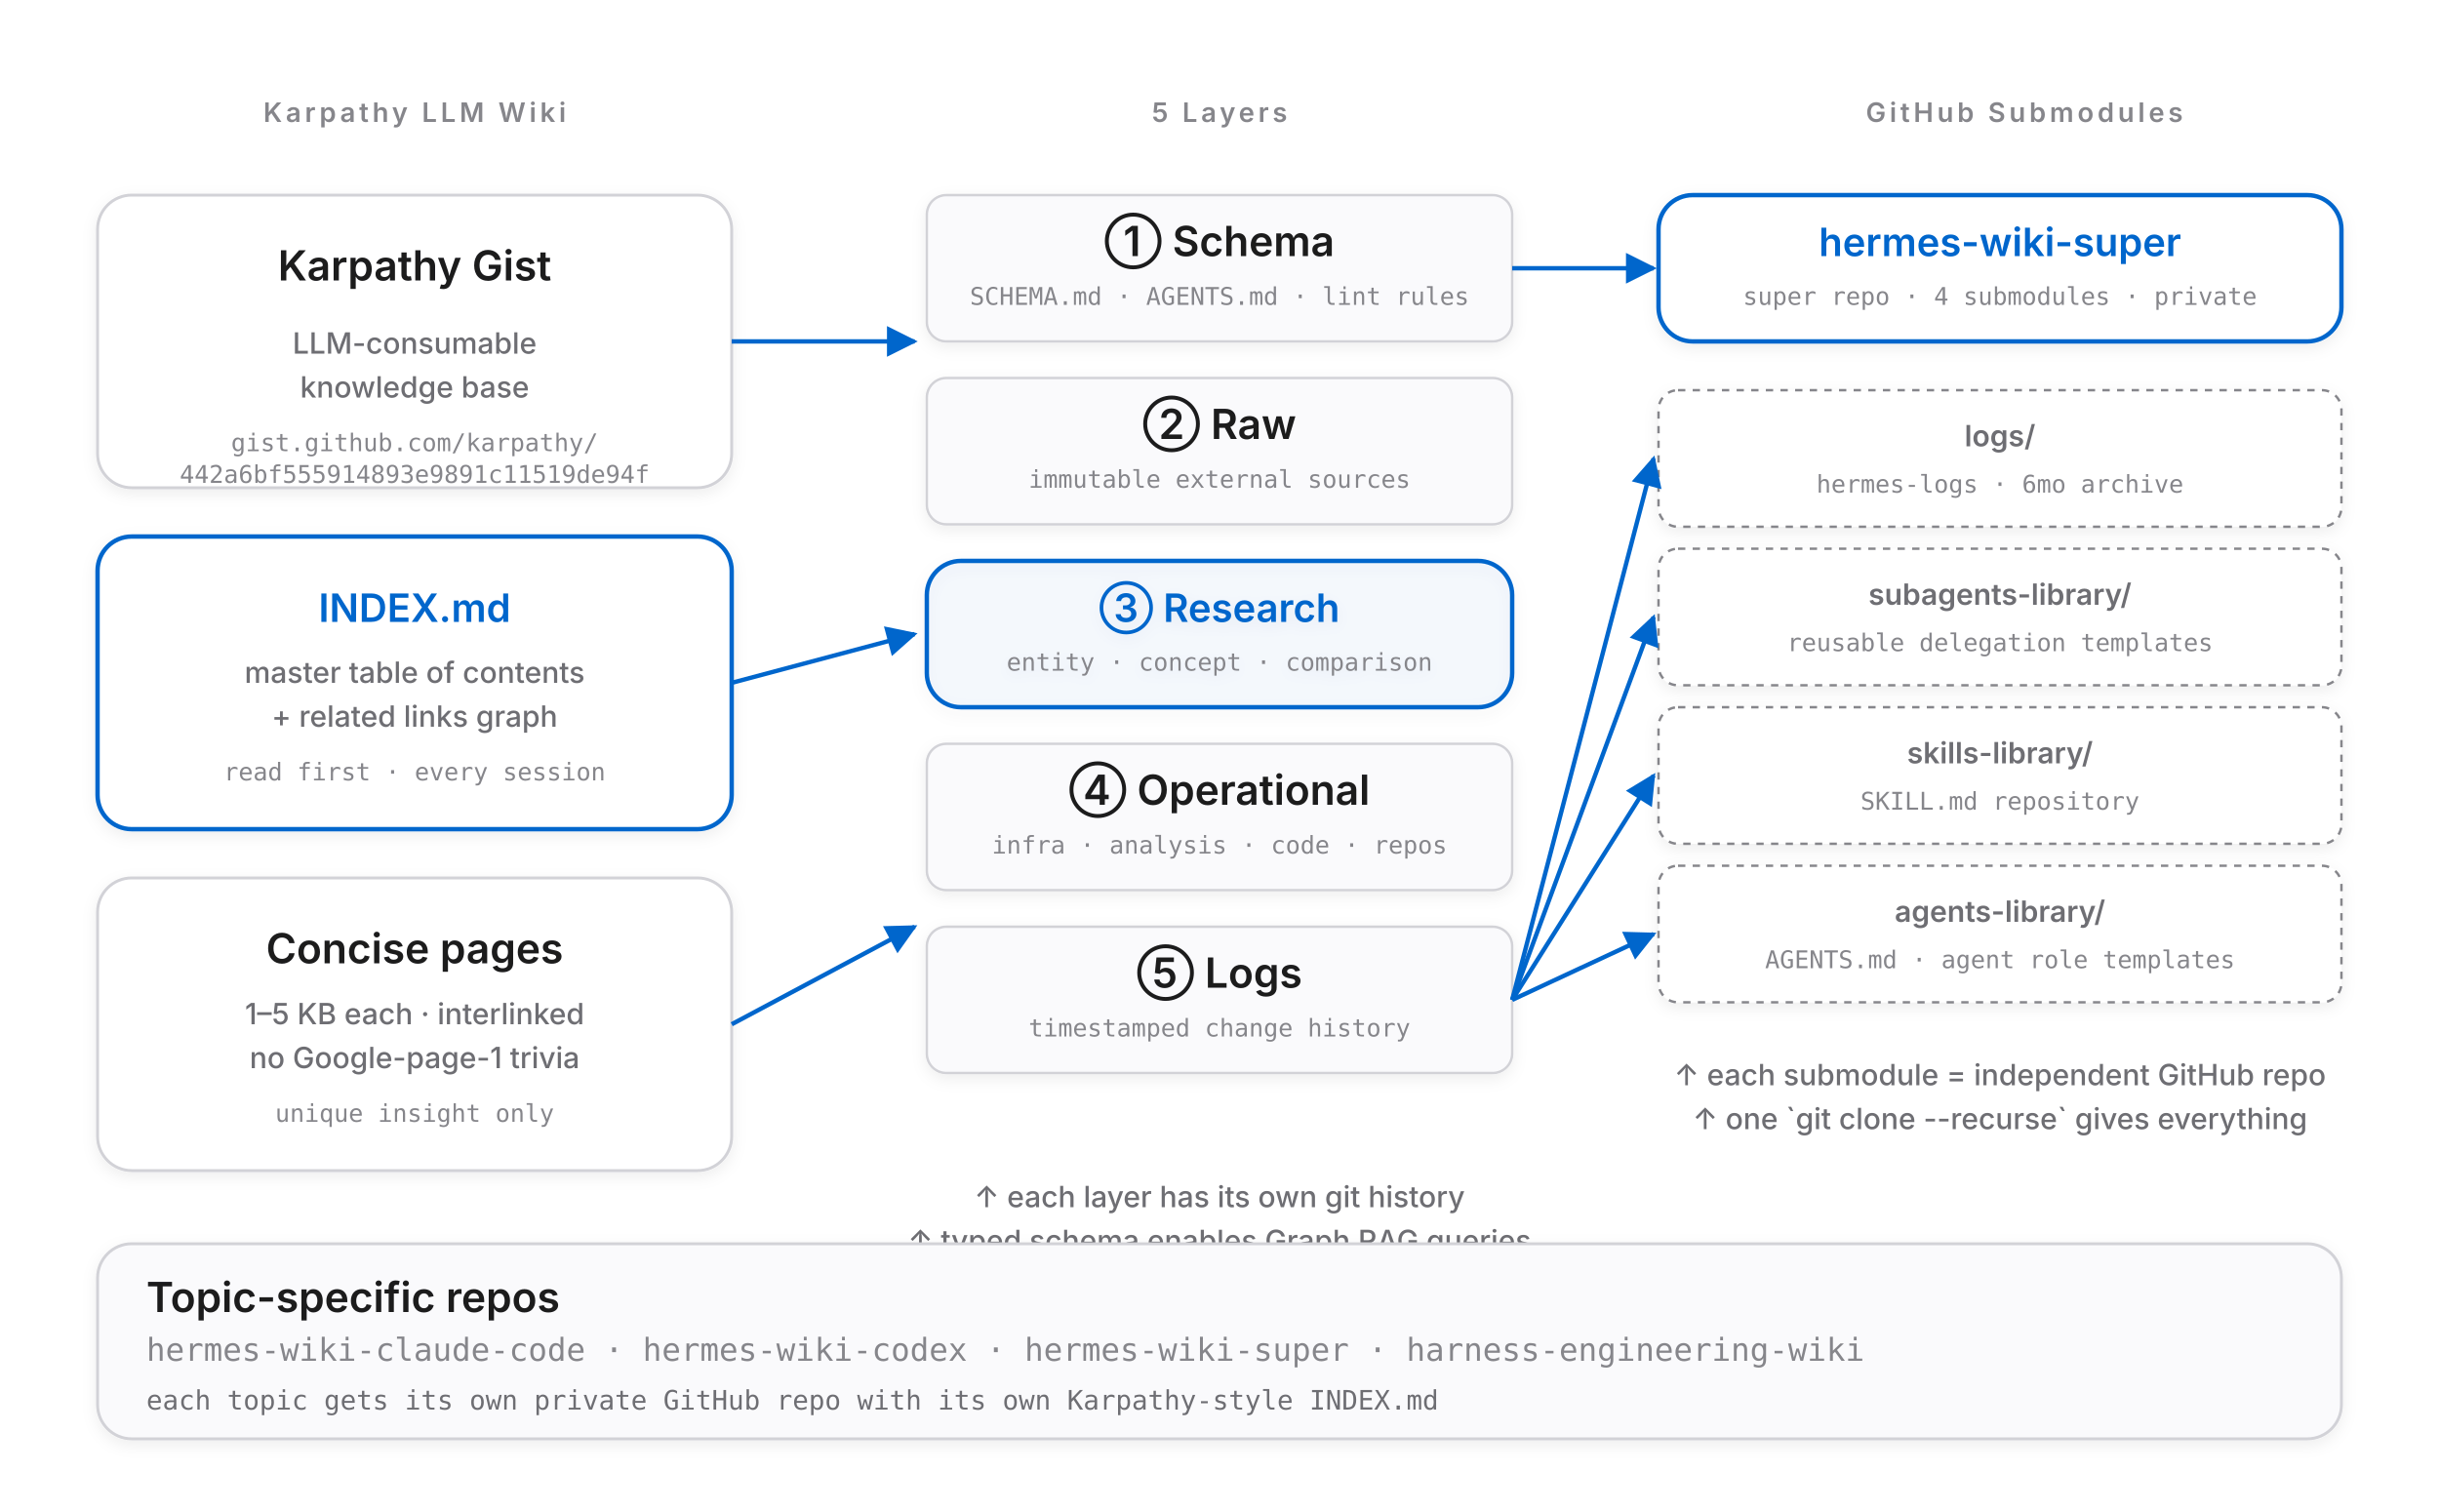
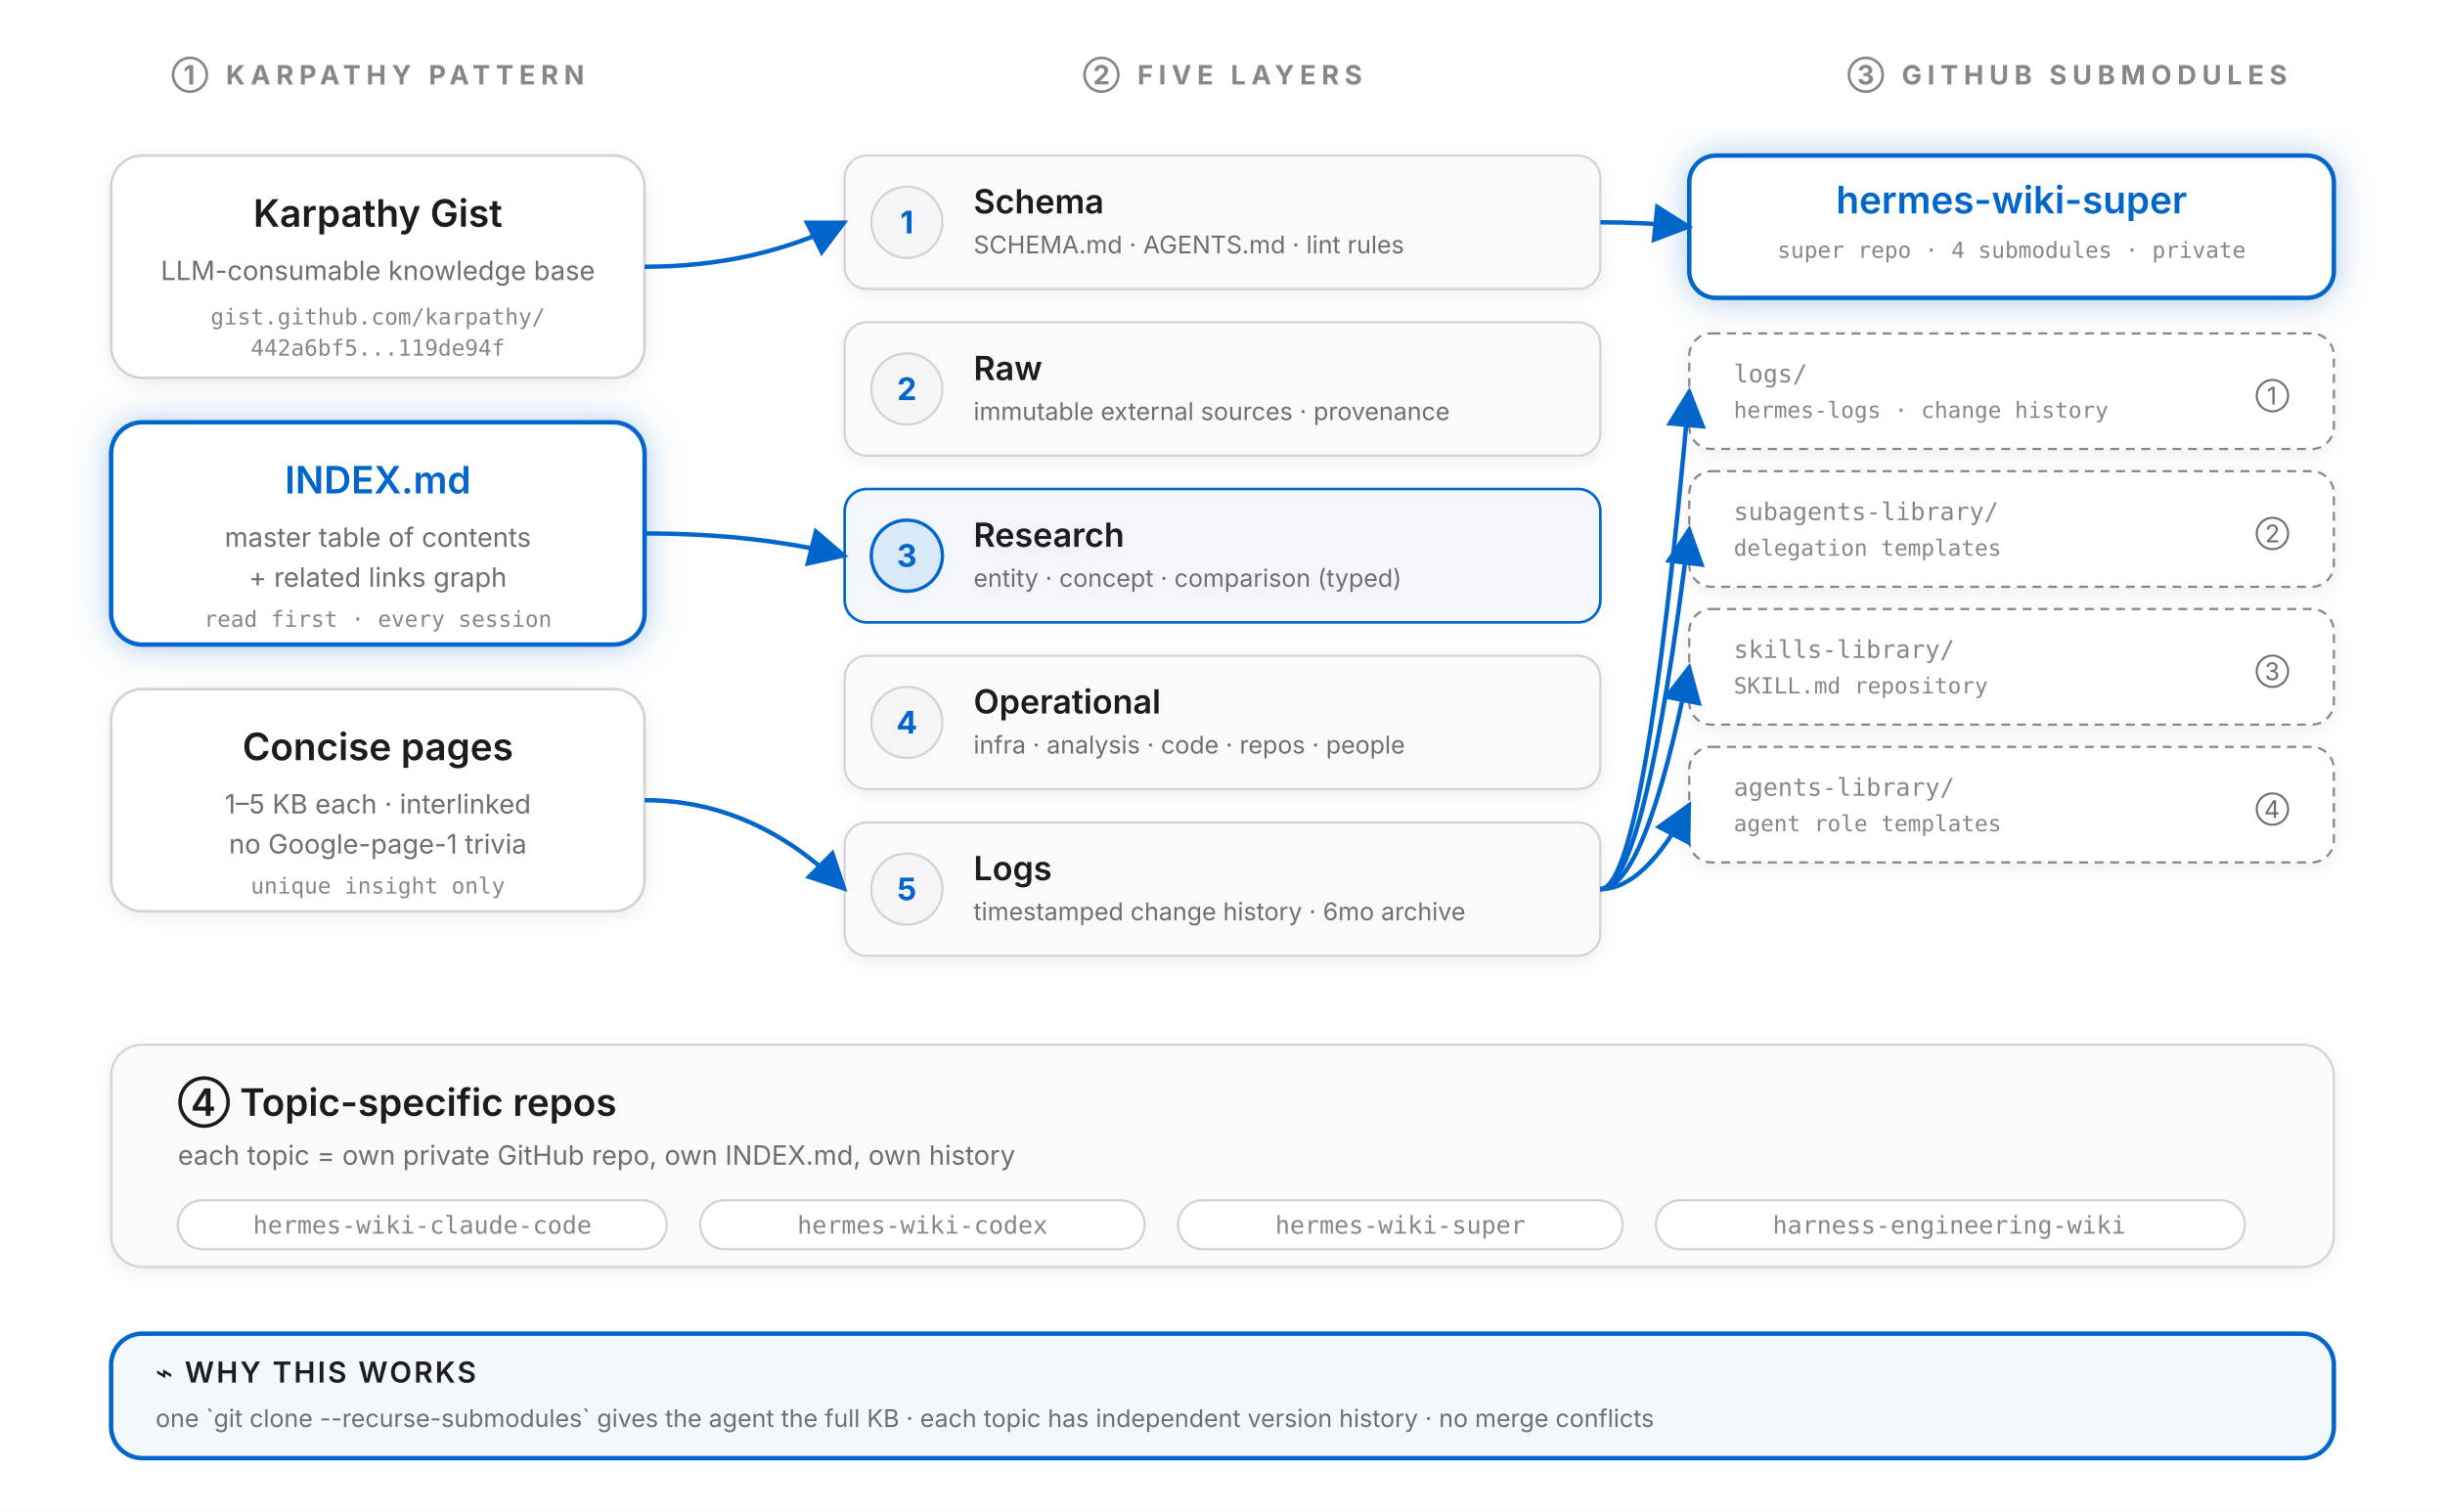
- <svg xmlns="http://www.w3.org/2000/svg" viewBox="0 0 1000 620" preserveAspectRatio="xMidYMid meet" width="1000" height="620" font-family="-apple-system, BlinkMacSystemFont, 'SF Pro Display', sans-serif">
+ <svg xmlns="http://www.w3.org/2000/svg" viewBox="0 0 1100 680" preserveAspectRatio="xMidYMid meet" width="1100" height="680" font-family="-apple-system, BlinkMacSystemFont, 'SF Pro Display', sans-serif">
  <defs>
    <filter id="cardShadow" x="-20%" y="-20%" width="140%" height="140%">
-       <feDropShadow dx="0" dy="2" stdDeviation="3" flood-color="#000" flood-opacity="0.07" />
+       <feDropShadow dx="0" dy="2" stdDeviation="4" flood-color="#000" flood-opacity="0.07" />
    </filter>
-     <marker id="arrow" viewBox="0 0 10 10" refX="9" refY="5" markerWidth="7" markerHeight="7" orient="auto">
+     <filter id="glowBlue" x="-20%" y="-20%" width="140%" height="140%">
+       <feDropShadow dx="0" dy="0" stdDeviation="8" flood-color="#0066cc" flood-opacity="0.25" />
+     </filter>
+     <marker id="arrowBlue" viewBox="0 0 10 10" refX="9" refY="5" markerWidth="9" markerHeight="9" orient="auto">
      <path d="M0,0 L10,5 L0,10 z" fill="#0066cc" />
    </marker>
-     <marker id="arrowGray" viewBox="0 0 10 10" refX="9" refY="5" markerWidth="6" markerHeight="6" orient="auto">
+     <marker id="arrowGray" viewBox="0 0 10 10" refX="9" refY="5" markerWidth="7" markerHeight="7" orient="auto">
      <path d="M0,0 L10,5 L0,10 z" fill="#86868b" />
    </marker>
  </defs>
  <style>
-     .box { fill: #ffffff; stroke: #d2d2d7; stroke-width: 1.2; rx: 14; ry: 14; }
-     .box-blue { fill: #ffffff; stroke: #0066cc; stroke-width: 1.8; rx: 14; ry: 14; }
-     .box-tinted { fill: rgba(0,102,204,0.04); stroke: #0066cc; stroke-width: 1.8; rx: 14; ry: 14; }
-     .box-layer { fill: #fafafc; stroke: #d2d2d7; stroke-width: 1; rx: 8; ry: 8; }
-     .box-sub { fill: #ffffff; stroke: #86868b; stroke-width: 1; rx: 8; ry: 8; stroke-dasharray: 3,3; }
-     .label { font-size: 17px; font-weight: 600; fill: #1d1d1f; }
-     .label-sm { font-size: 12px; font-weight: 500; fill: #6e6e73; }
-     .label-xs { font-size: 10px; font-weight: 400; fill: #86868b; font-family: ui-monospace, 'SF Mono', Menlo, monospace; }
-     .label-blue { font-size: 16px; font-weight: 600; fill: #0066cc; }
-     .label-section { font-size: 11px; font-weight: 600; fill: #86868b; letter-spacing: 1.5px; text-transform: uppercase; }
-     .arrow { stroke: #0066cc; stroke-width: 1.8; fill: none; }
-     .arrow-gray { stroke: #86868b; stroke-width: 1.2; fill: none; stroke-dasharray: 3,3; }
+     .section-label { font-size: 12px; font-weight: 700; fill: #86868b; letter-spacing: 2.5px; }
+     .card { fill: #ffffff; stroke: #d2d2d7; stroke-width: 1.2; }
+     .card-blue { fill: #ffffff; stroke: #0066cc; stroke-width: 2; }
+     .card-blue-fill { fill: rgba(0,102,204,0.05); stroke: #0066cc; stroke-width: 2; }
+     .card-layer { fill: #fafafc; stroke: #d2d2d7; stroke-width: 1; }
+     .card-layer-blue { fill: rgba(0,102,204,0.04); stroke: #0066cc; stroke-width: 1.2; }
+     .card-sub { fill: #ffffff; stroke: #86868b; stroke-width: 1; stroke-dasharray: 4,3; }
+     .title { font-size: 17px; font-weight: 600; fill: #1d1d1f; }
+     .title-blue { font-size: 17px; font-weight: 600; fill: #0066cc; }
+     .body { font-size: 12px; font-weight: 400; fill: #6e6e73; }
+     .mono { font-size: 11px; font-weight: 500; fill: #86868b; font-family: ui-monospace, 'SF Mono', Menlo, monospace; }
+     .mono-small { font-size: 10px; font-weight: 400; fill: #86868b; font-family: ui-monospace, 'SF Mono', Menlo, monospace; }
+     .layer-num { font-size: 14px; font-weight: 700; fill: #0066cc; }
+     .layer-label { font-size: 15px; font-weight: 600; fill: #1d1d1f; }
+     .layer-desc { font-size: 11px; font-weight: 400; fill: #6e6e73; }
+     .footer { font-size: 13px; font-weight: 600; fill: #1d1d1f; letter-spacing: 1px; }
+     .footer-sub { font-size: 11px; font-weight: 400; fill: #6e6e73; }
+     .arrow-blue { stroke: #0066cc; stroke-width: 2; fill: none; }
+     .arrow-gray { stroke: #86868b; stroke-width: 1.3; fill: none; stroke-dasharray: 3,3; }
  </style>
-   <rect width="1000" height="620" fill="#ffffff" />
-   <text x="170" y="50" text-anchor="middle" class="label-section">Karpathy LLM Wiki</text>
-   <text x="500" y="50" text-anchor="middle" class="label-section">5 Layers</text>
-   <text x="830" y="50" text-anchor="middle" class="label-section">GitHub Submodules</text>
-   <g filter="url(#cardShadow)">
-     <rect x="40" y="80" width="260" height="120" class="box" />
-     <text x="170" y="115" text-anchor="middle" class="label">Karpathy Gist</text>
-     <text x="170" y="145" text-anchor="middle" class="label-sm">LLM-consumable</text>
-     <text x="170" y="163" text-anchor="middle" class="label-sm">knowledge base</text>
-     <text x="170" y="185" text-anchor="middle" class="label-xs">gist.github.com/karpathy/</text>
-     <text x="170" y="198" text-anchor="middle" class="label-xs">442a6bf555914893e9891c11519de94f</text>
+   <rect width="1100" height="680" fill="#ffffff" />
+   <text x="170" y="38" text-anchor="middle" class="section-label">① KARPATHY PATTERN</text>
+   <text x="550" y="38" text-anchor="middle" class="section-label">② FIVE LAYERS</text>
+   <text x="930" y="38" text-anchor="middle" class="section-label">③ GITHUB SUBMODULES</text>
+   <g transform="translate(50, 70)" filter="url(#cardShadow)">
+     <rect x="0" y="0" width="240" height="100" rx="14" class="card" />
+     <text x="120" y="32" text-anchor="middle" class="title">Karpathy Gist</text>
+     <text x="120" y="56" text-anchor="middle" class="body">LLM-consumable knowledge base</text>
+     <text x="120" y="76" text-anchor="middle" class="mono-small">gist.github.com/karpathy/</text>
+     <text x="120" y="90" text-anchor="middle" class="mono-small">442a6bf5...119de94f</text>
  </g>
-   <g filter="url(#cardShadow)">
-     <rect x="40" y="220" width="260" height="120" class="box-blue" />
-     <text x="170" y="255" text-anchor="middle" class="label-blue">INDEX.md</text>
-     <text x="170" y="280" text-anchor="middle" class="label-sm">master table of contents</text>
-     <text x="170" y="298" text-anchor="middle" class="label-sm">+ related links graph</text>
-     <text x="170" y="320" text-anchor="middle" class="label-xs">read first · every session</text>
+   <g transform="translate(50, 190)" filter="url(#cardShadow)">
+     <rect x="0" y="0" width="240" height="100" rx="14" class="card-blue" filter="url(#glowBlue)" />
+     <text x="120" y="32" text-anchor="middle" class="title-blue">INDEX.md</text>
+     <text x="120" y="56" text-anchor="middle" class="body">master table of contents</text>
+     <text x="120" y="74" text-anchor="middle" class="body">+ related links graph</text>
+     <text x="120" y="92" text-anchor="middle" class="mono-small">read first · every session</text>
  </g>
-   <g filter="url(#cardShadow)">
-     <rect x="40" y="360" width="260" height="120" class="box" />
-     <text x="170" y="395" text-anchor="middle" class="label">Concise pages</text>
-     <text x="170" y="420" text-anchor="middle" class="label-sm">1–5 KB each · interlinked</text>
-     <text x="170" y="438" text-anchor="middle" class="label-sm">no Google-page-1 trivia</text>
-     <text x="170" y="460" text-anchor="middle" class="label-xs">unique insight only</text>
+   <g transform="translate(50, 310)" filter="url(#cardShadow)">
+     <rect x="0" y="0" width="240" height="100" rx="14" class="card" />
+     <text x="120" y="32" text-anchor="middle" class="title">Concise pages</text>
+     <text x="120" y="56" text-anchor="middle" class="body">1–5 KB each · interlinked</text>
+     <text x="120" y="74" text-anchor="middle" class="body">no Google-page-1 trivia</text>
+     <text x="120" y="92" text-anchor="middle" class="mono-small">unique insight only</text>
  </g>
-   <g filter="url(#cardShadow)">
-     <rect x="380" y="80" width="240" height="60" class="box-layer" />
-     <text x="500" y="105" text-anchor="middle" class="label">① Schema</text>
-     <text x="500" y="125" text-anchor="middle" class="label-xs">SCHEMA.md · AGENTS.md · lint rules</text>
+   <g transform="translate(380, 70)" filter="url(#cardShadow)">
+     <rect x="0" y="0" width="340" height="60" rx="10" class="card-layer" />
+     <circle cx="28" cy="30" r="16" fill="#f5f5f7" stroke="#d2d2d7" stroke-width="1" />
+     <text x="28" y="35" text-anchor="middle" class="layer-num">1</text>
+     <text x="58" y="26" class="layer-label">Schema</text>
+     <text x="58" y="44" class="layer-desc">SCHEMA.md · AGENTS.md · lint rules</text>
  </g>
-   <g filter="url(#cardShadow)">
-     <rect x="380" y="155" width="240" height="60" class="box-layer" />
-     <text x="500" y="180" text-anchor="middle" class="label">② Raw</text>
-     <text x="500" y="200" text-anchor="middle" class="label-xs">immutable external sources</text>
+   <g transform="translate(380, 145)" filter="url(#cardShadow)">
+     <rect x="0" y="0" width="340" height="60" rx="10" class="card-layer" />
+     <circle cx="28" cy="30" r="16" fill="#f5f5f7" stroke="#d2d2d7" stroke-width="1" />
+     <text x="28" y="35" text-anchor="middle" class="layer-num">2</text>
+     <text x="58" y="26" class="layer-label">Raw</text>
+     <text x="58" y="44" class="layer-desc">immutable external sources · provenance</text>
  </g>
-   <g filter="url(#cardShadow)">
-     <rect x="380" y="230" width="240" height="60" class="box-tinted" />
-     <text x="500" y="255" text-anchor="middle" class="label-blue">③ Research</text>
-     <text x="500" y="275" text-anchor="middle" class="label-xs">entity · concept · comparison</text>
+   <g transform="translate(380, 220)" filter="url(#cardShadow)">
+     <rect x="0" y="0" width="340" height="60" rx="10" class="card-layer-blue" />
+     <circle cx="28" cy="30" r="16" fill="rgba(0,102,204,0.1)" stroke="#0066cc" stroke-width="1.5" />
+     <text x="28" y="35" text-anchor="middle" class="layer-num">3</text>
+     <text x="58" y="26" class="layer-label" fill="#0066cc">Research</text>
+     <text x="58" y="44" class="layer-desc">entity · concept · comparison (typed)</text>
  </g>
-   <g filter="url(#cardShadow)">
-     <rect x="380" y="305" width="240" height="60" class="box-layer" />
-     <text x="500" y="330" text-anchor="middle" class="label">④ Operational</text>
-     <text x="500" y="350" text-anchor="middle" class="label-xs">infra · analysis · code · repos</text>
+   <g transform="translate(380, 295)" filter="url(#cardShadow)">
+     <rect x="0" y="0" width="340" height="60" rx="10" class="card-layer" />
+     <circle cx="28" cy="30" r="16" fill="#f5f5f7" stroke="#d2d2d7" stroke-width="1" />
+     <text x="28" y="35" text-anchor="middle" class="layer-num">4</text>
+     <text x="58" y="26" class="layer-label">Operational</text>
+     <text x="58" y="44" class="layer-desc">infra · analysis · code · repos · people</text>
  </g>
-   <g filter="url(#cardShadow)">
-     <rect x="380" y="380" width="240" height="60" class="box-layer" />
-     <text x="500" y="405" text-anchor="middle" class="label">⑤ Logs</text>
-     <text x="500" y="425" text-anchor="middle" class="label-xs">timestamped change history</text>
+   <g transform="translate(380, 370)" filter="url(#cardShadow)">
+     <rect x="0" y="0" width="340" height="60" rx="10" class="card-layer" />
+     <circle cx="28" cy="30" r="16" fill="#f5f5f7" stroke="#d2d2d7" stroke-width="1" />
+     <text x="28" y="35" text-anchor="middle" class="layer-num">5</text>
+     <text x="58" y="26" class="layer-label">Logs</text>
+     <text x="58" y="44" class="layer-desc">timestamped change history · 6mo archive</text>
  </g>
-   <text x="500" y="495" text-anchor="middle" class="label-sm">↑ each layer has its own git history</text>
-   <text x="500" y="513" text-anchor="middle" class="label-sm">↑ typed schema enables Graph RAG queries</text>
-   <g filter="url(#cardShadow)">
-     <rect x="680" y="80" width="280" height="60" class="box-blue" />
-     <text x="820" y="105" text-anchor="middle" class="label-blue">hermes-wiki-super</text>
-     <text x="820" y="125" text-anchor="middle" class="label-xs">super repo · 4 submodules · private</text>
+   <g transform="translate(760, 70)" filter="url(#cardShadow)">
+     <rect x="0" y="0" width="290" height="64" rx="12" class="card-blue" filter="url(#glowBlue)" />
+     <text x="145" y="26" text-anchor="middle" class="title-blue">hermes-wiki-super</text>
+     <text x="145" y="46" text-anchor="middle" class="mono-small">super repo · 4 submodules · private</text>
  </g>
-   <g filter="url(#cardShadow)">
-     <rect x="680" y="160" width="280" height="56" class="box-sub" />
-     <text x="820" y="183" text-anchor="middle" class="label-sm" style="font-weight:600;">logs/</text>
-     <text x="820" y="202" text-anchor="middle" class="label-xs">hermes-logs · 6mo archive</text>
+   <g transform="translate(760, 150)" filter="url(#cardShadow)">
+     <rect x="0" y="0" width="290" height="52" rx="10" class="card-sub" />
+     <text x="20" y="22" class="mono">logs/</text>
+     <text x="20" y="38" class="mono-small">hermes-logs · change history</text>
+     <text x="270" y="32" text-anchor="end" class="layer-desc">①</text>
  </g>
-   <g filter="url(#cardShadow)">
-     <rect x="680" y="225" width="280" height="56" class="box-sub" />
-     <text x="820" y="248" text-anchor="middle" class="label-sm" style="font-weight:600;">subagents-library/</text>
-     <text x="820" y="267" text-anchor="middle" class="label-xs">reusable delegation templates</text>
+   <g transform="translate(760, 212)" filter="url(#cardShadow)">
+     <rect x="0" y="0" width="290" height="52" rx="10" class="card-sub" />
+     <text x="20" y="22" class="mono">subagents-library/</text>
+     <text x="20" y="38" class="mono-small">delegation templates</text>
+     <text x="270" y="32" text-anchor="end" class="layer-desc">②</text>
  </g>
-   <g filter="url(#cardShadow)">
-     <rect x="680" y="290" width="280" height="56" class="box-sub" />
-     <text x="820" y="313" text-anchor="middle" class="label-sm" style="font-weight:600;">skills-library/</text>
-     <text x="820" y="332" text-anchor="middle" class="label-xs">SKILL.md repository</text>
+   <g transform="translate(760, 274)" filter="url(#cardShadow)">
+     <rect x="0" y="0" width="290" height="52" rx="10" class="card-sub" />
+     <text x="20" y="22" class="mono">skills-library/</text>
+     <text x="20" y="38" class="mono-small">SKILL.md repository</text>
+     <text x="270" y="32" text-anchor="end" class="layer-desc">③</text>
  </g>
-   <g filter="url(#cardShadow)">
-     <rect x="680" y="355" width="280" height="56" class="box-sub" />
-     <text x="820" y="378" text-anchor="middle" class="label-sm" style="font-weight:600;">agents-library/</text>
-     <text x="820" y="397" text-anchor="middle" class="label-xs">AGENTS.md · agent role templates</text>
+   <g transform="translate(760, 336)" filter="url(#cardShadow)">
+     <rect x="0" y="0" width="290" height="52" rx="10" class="card-sub" />
+     <text x="20" y="22" class="mono">agents-library/</text>
+     <text x="20" y="38" class="mono-small">agent role templates</text>
+     <text x="270" y="32" text-anchor="end" class="layer-desc">④</text>
  </g>
-   <text x="820" y="445" text-anchor="middle" class="label-sm">↑ each submodule = independent GitHub repo</text>
-   <text x="820" y="463" text-anchor="middle" class="label-sm">↑ one `git clone --recurse` gives everything</text>
-   <g filter="url(#cardShadow)">
-     <rect x="40" y="510" width="920" height="80" class="box" style="fill:#fafafc;" />
-     <text x="60" y="538" class="label">Topic-specific repos</text>
-     <text x="60" y="558" class="label-xs" style="font-size:13px;">hermes-wiki-claude-code · hermes-wiki-codex · hermes-wiki-super · harness-engineering-wiki</text>
-     <text x="60" y="578" class="label-xs" style="font-size:11px;fill:#6e6e73;">each topic gets its own private GitHub repo with its own Karpathy-style INDEX.md</text>
+   <path d="M 290 120 Q 340 120 380 100" class="arrow-blue" marker-end="url(#arrowBlue)" />
+   <path d="M 290 240 Q 340 240 380 250" class="arrow-blue" marker-end="url(#arrowBlue)" />
+   <path d="M 290 360 Q 340 360 380 400" class="arrow-blue" marker-end="url(#arrowBlue)" />
+   <path d="M 720 100 Q 740 100 760 102" class="arrow-blue" marker-end="url(#arrowBlue)" />
+   <path d="M 720 400 Q 740 400 760 176" class="arrow-blue" marker-end="url(#arrowBlue)" />
+   <path d="M 720 400 Q 740 400 760 238" class="arrow-blue" marker-end="url(#arrowBlue)" />
+   <path d="M 720 400 Q 740 400 760 300" class="arrow-blue" marker-end="url(#arrowBlue)" />
+   <path d="M 720 400 Q 740 400 760 362" class="arrow-blue" marker-end="url(#arrowBlue)" />
+   <g transform="translate(50, 470)" filter="url(#cardShadow)">
+     <rect x="0" y="0" width="1000" height="100" rx="14" class="card-layer" />
+     <text x="30" y="32" class="title">④ Topic-specific repos</text>
+     <text x="30" y="54" class="body">each topic = own private GitHub repo, own INDEX.md, own history</text>
+     <g transform="translate(30, 70)">
+       <rect x="0" y="0" width="220" height="22" rx="11" fill="#ffffff" stroke="#d2d2d7" stroke-width="1" />
+       <text x="110" y="15" text-anchor="middle" class="mono">hermes-wiki-claude-code</text>
+     </g>
+     <g transform="translate(265, 70)">
+       <rect x="0" y="0" width="200" height="22" rx="11" fill="#ffffff" stroke="#d2d2d7" stroke-width="1" />
+       <text x="100" y="15" text-anchor="middle" class="mono">hermes-wiki-codex</text>
+     </g>
+     <g transform="translate(480, 70)">
+       <rect x="0" y="0" width="200" height="22" rx="11" fill="#ffffff" stroke="#d2d2d7" stroke-width="1" />
+       <text x="100" y="15" text-anchor="middle" class="mono">hermes-wiki-super</text>
+     </g>
+     <g transform="translate(695, 70)">
+       <rect x="0" y="0" width="265" height="22" rx="11" fill="#ffffff" stroke="#d2d2d7" stroke-width="1" />
+       <text x="132" y="15" text-anchor="middle" class="mono">harness-engineering-wiki</text>
+     </g>
  </g>
-   <path d="M 300 140 L 375 140" class="arrow" marker-end="url(#arrow)" />
-   <path d="M 300 280 L 375 260" class="arrow" marker-end="url(#arrow)" />
-   <path d="M 300 420 L 375 380" class="arrow" marker-end="url(#arrow)" />
-   <path d="M 620 110 L 678 110" class="arrow" marker-end="url(#arrow)" />
-   <path d="M 620 410 L 678 188" class="arrow" marker-end="url(#arrow)" />
-   <path d="M 620 410 L 678 253" class="arrow" marker-end="url(#arrow)" />
-   <path d="M 620 410 L 678 318" class="arrow" marker-end="url(#arrow)" />
-   <path d="M 620 410 L 678 383" class="arrow" marker-end="url(#arrow)" />
+   <g transform="translate(50, 600)">
+     <rect x="0" y="0" width="1000" height="56" rx="14" class="card-blue-fill" />
+     <text x="20" y="22" class="footer">⌁ WHY THIS WORKS</text>
+     <text x="20" y="42" class="footer-sub">one `git clone --recurse-submodules` gives the agent the full KB · each topic has independent version history · no merge conflicts</text>
+   </g>
</svg>
